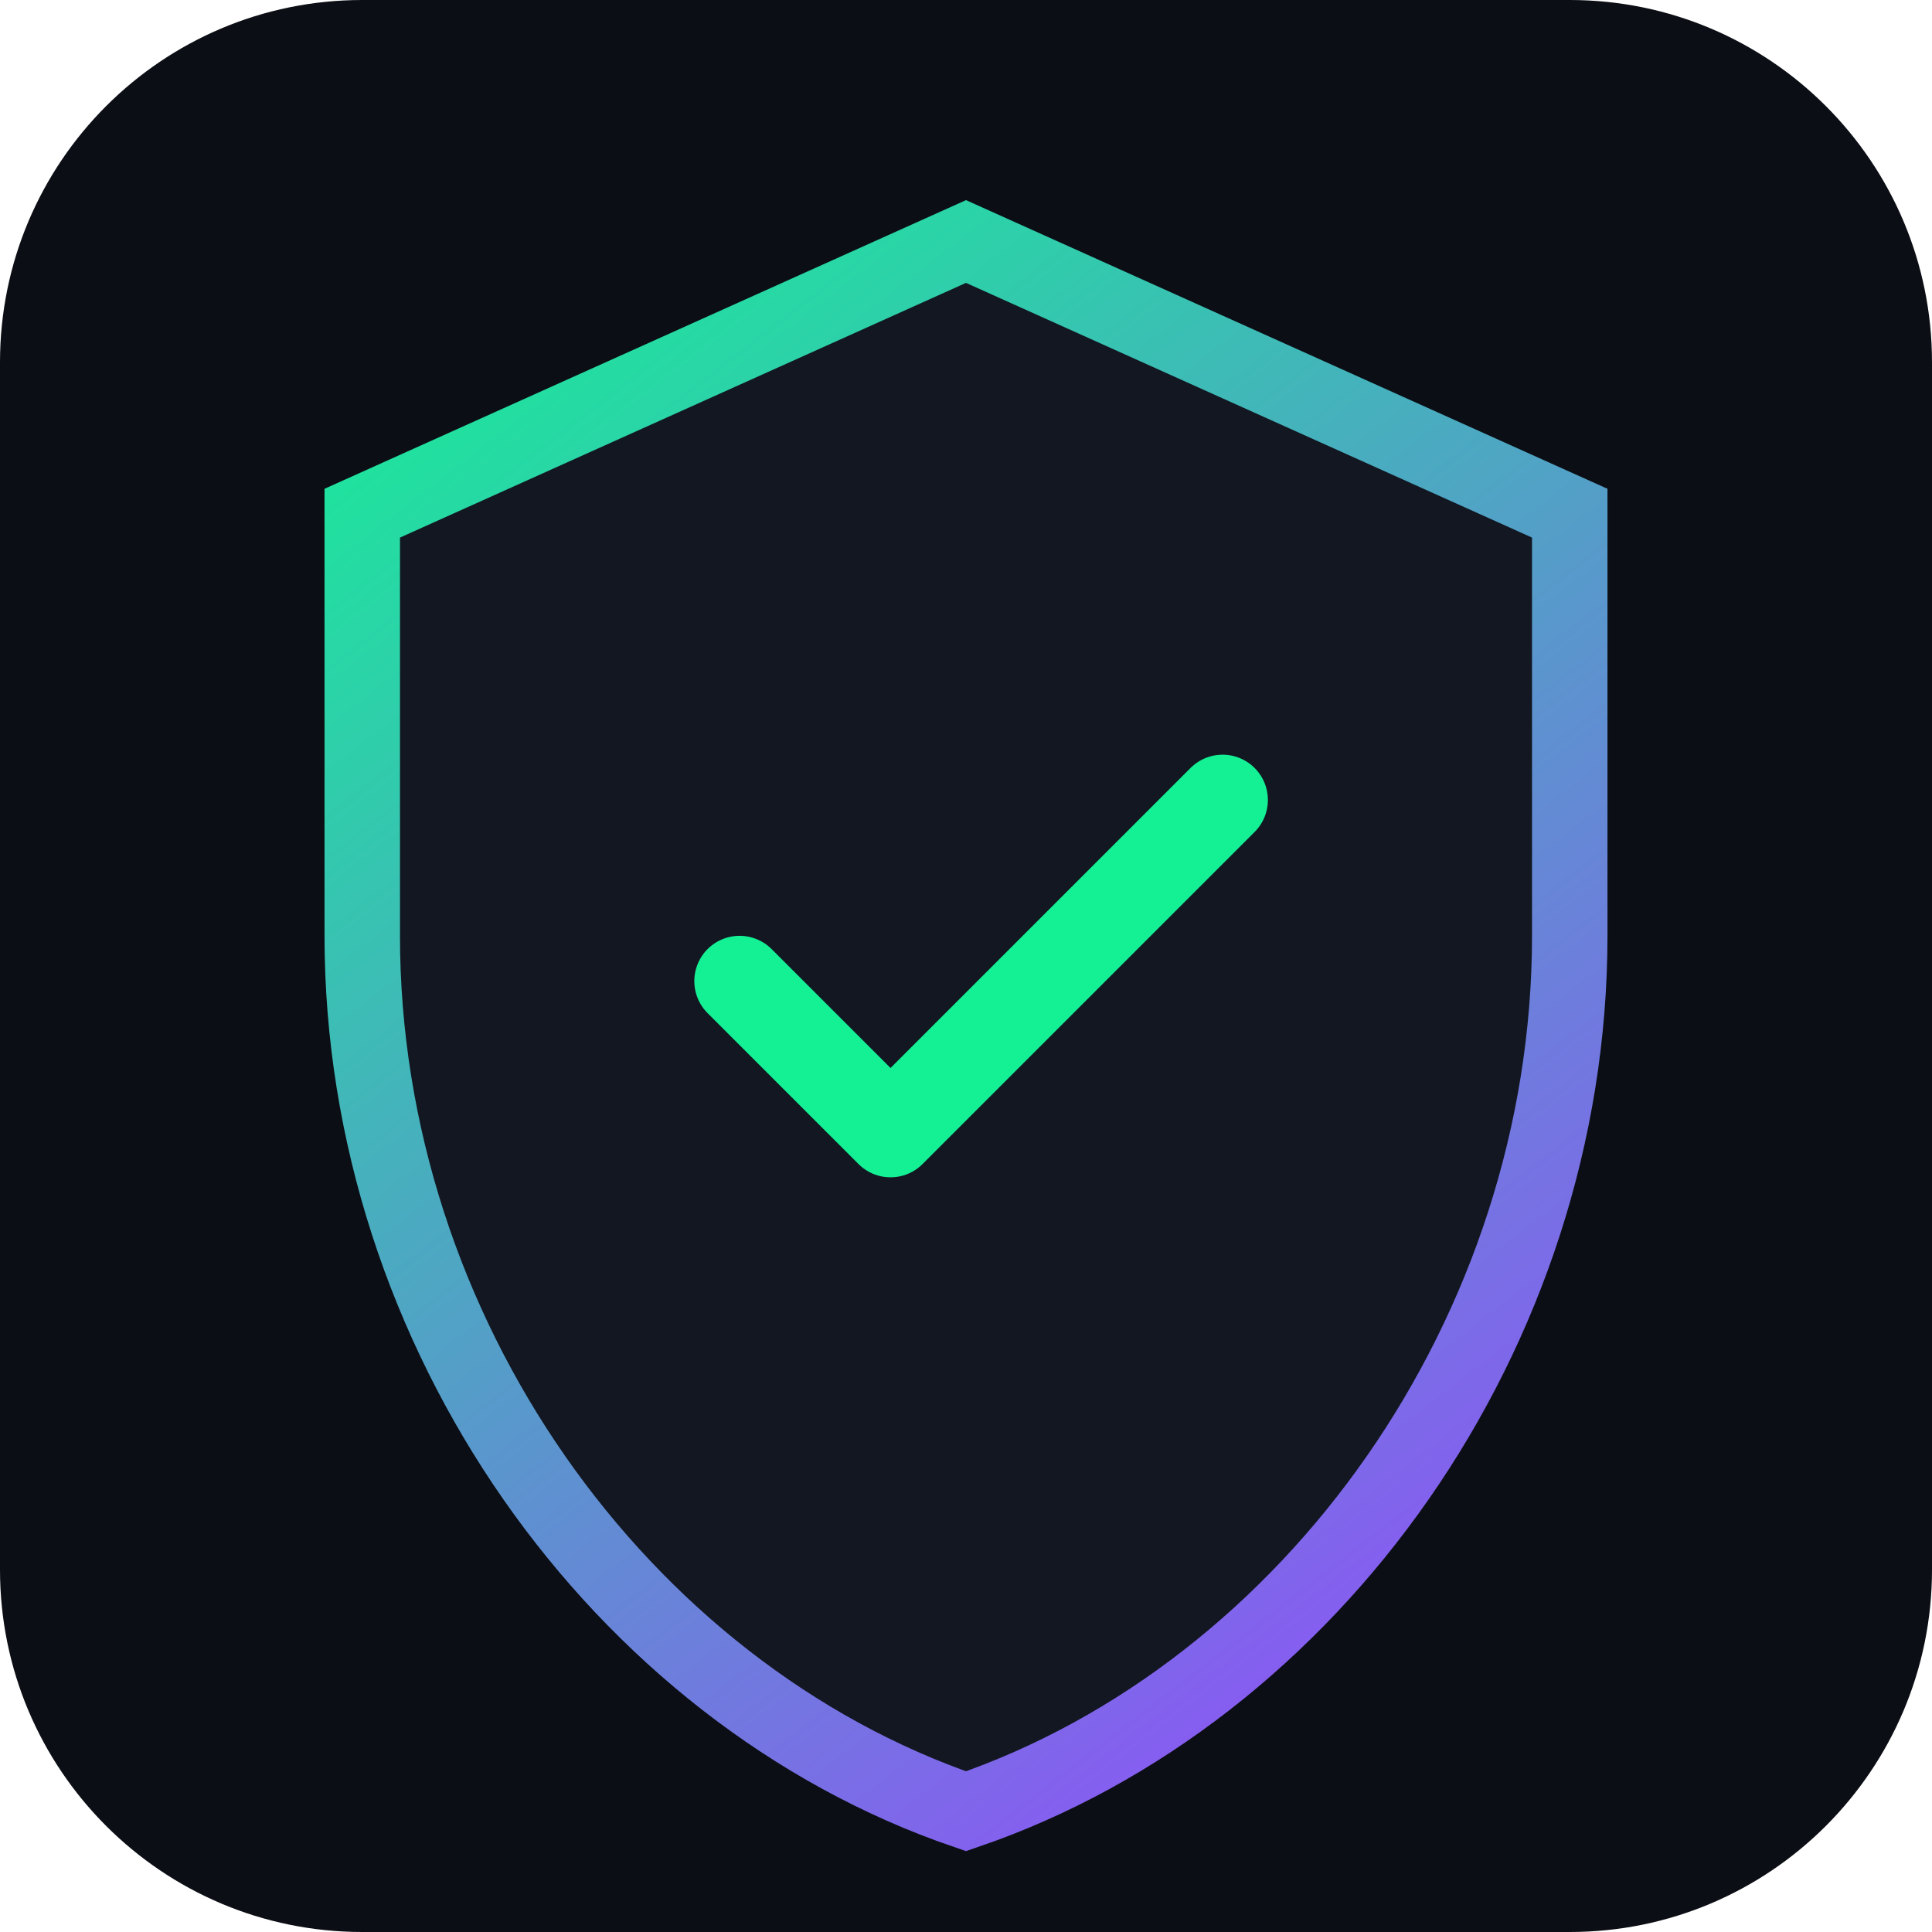
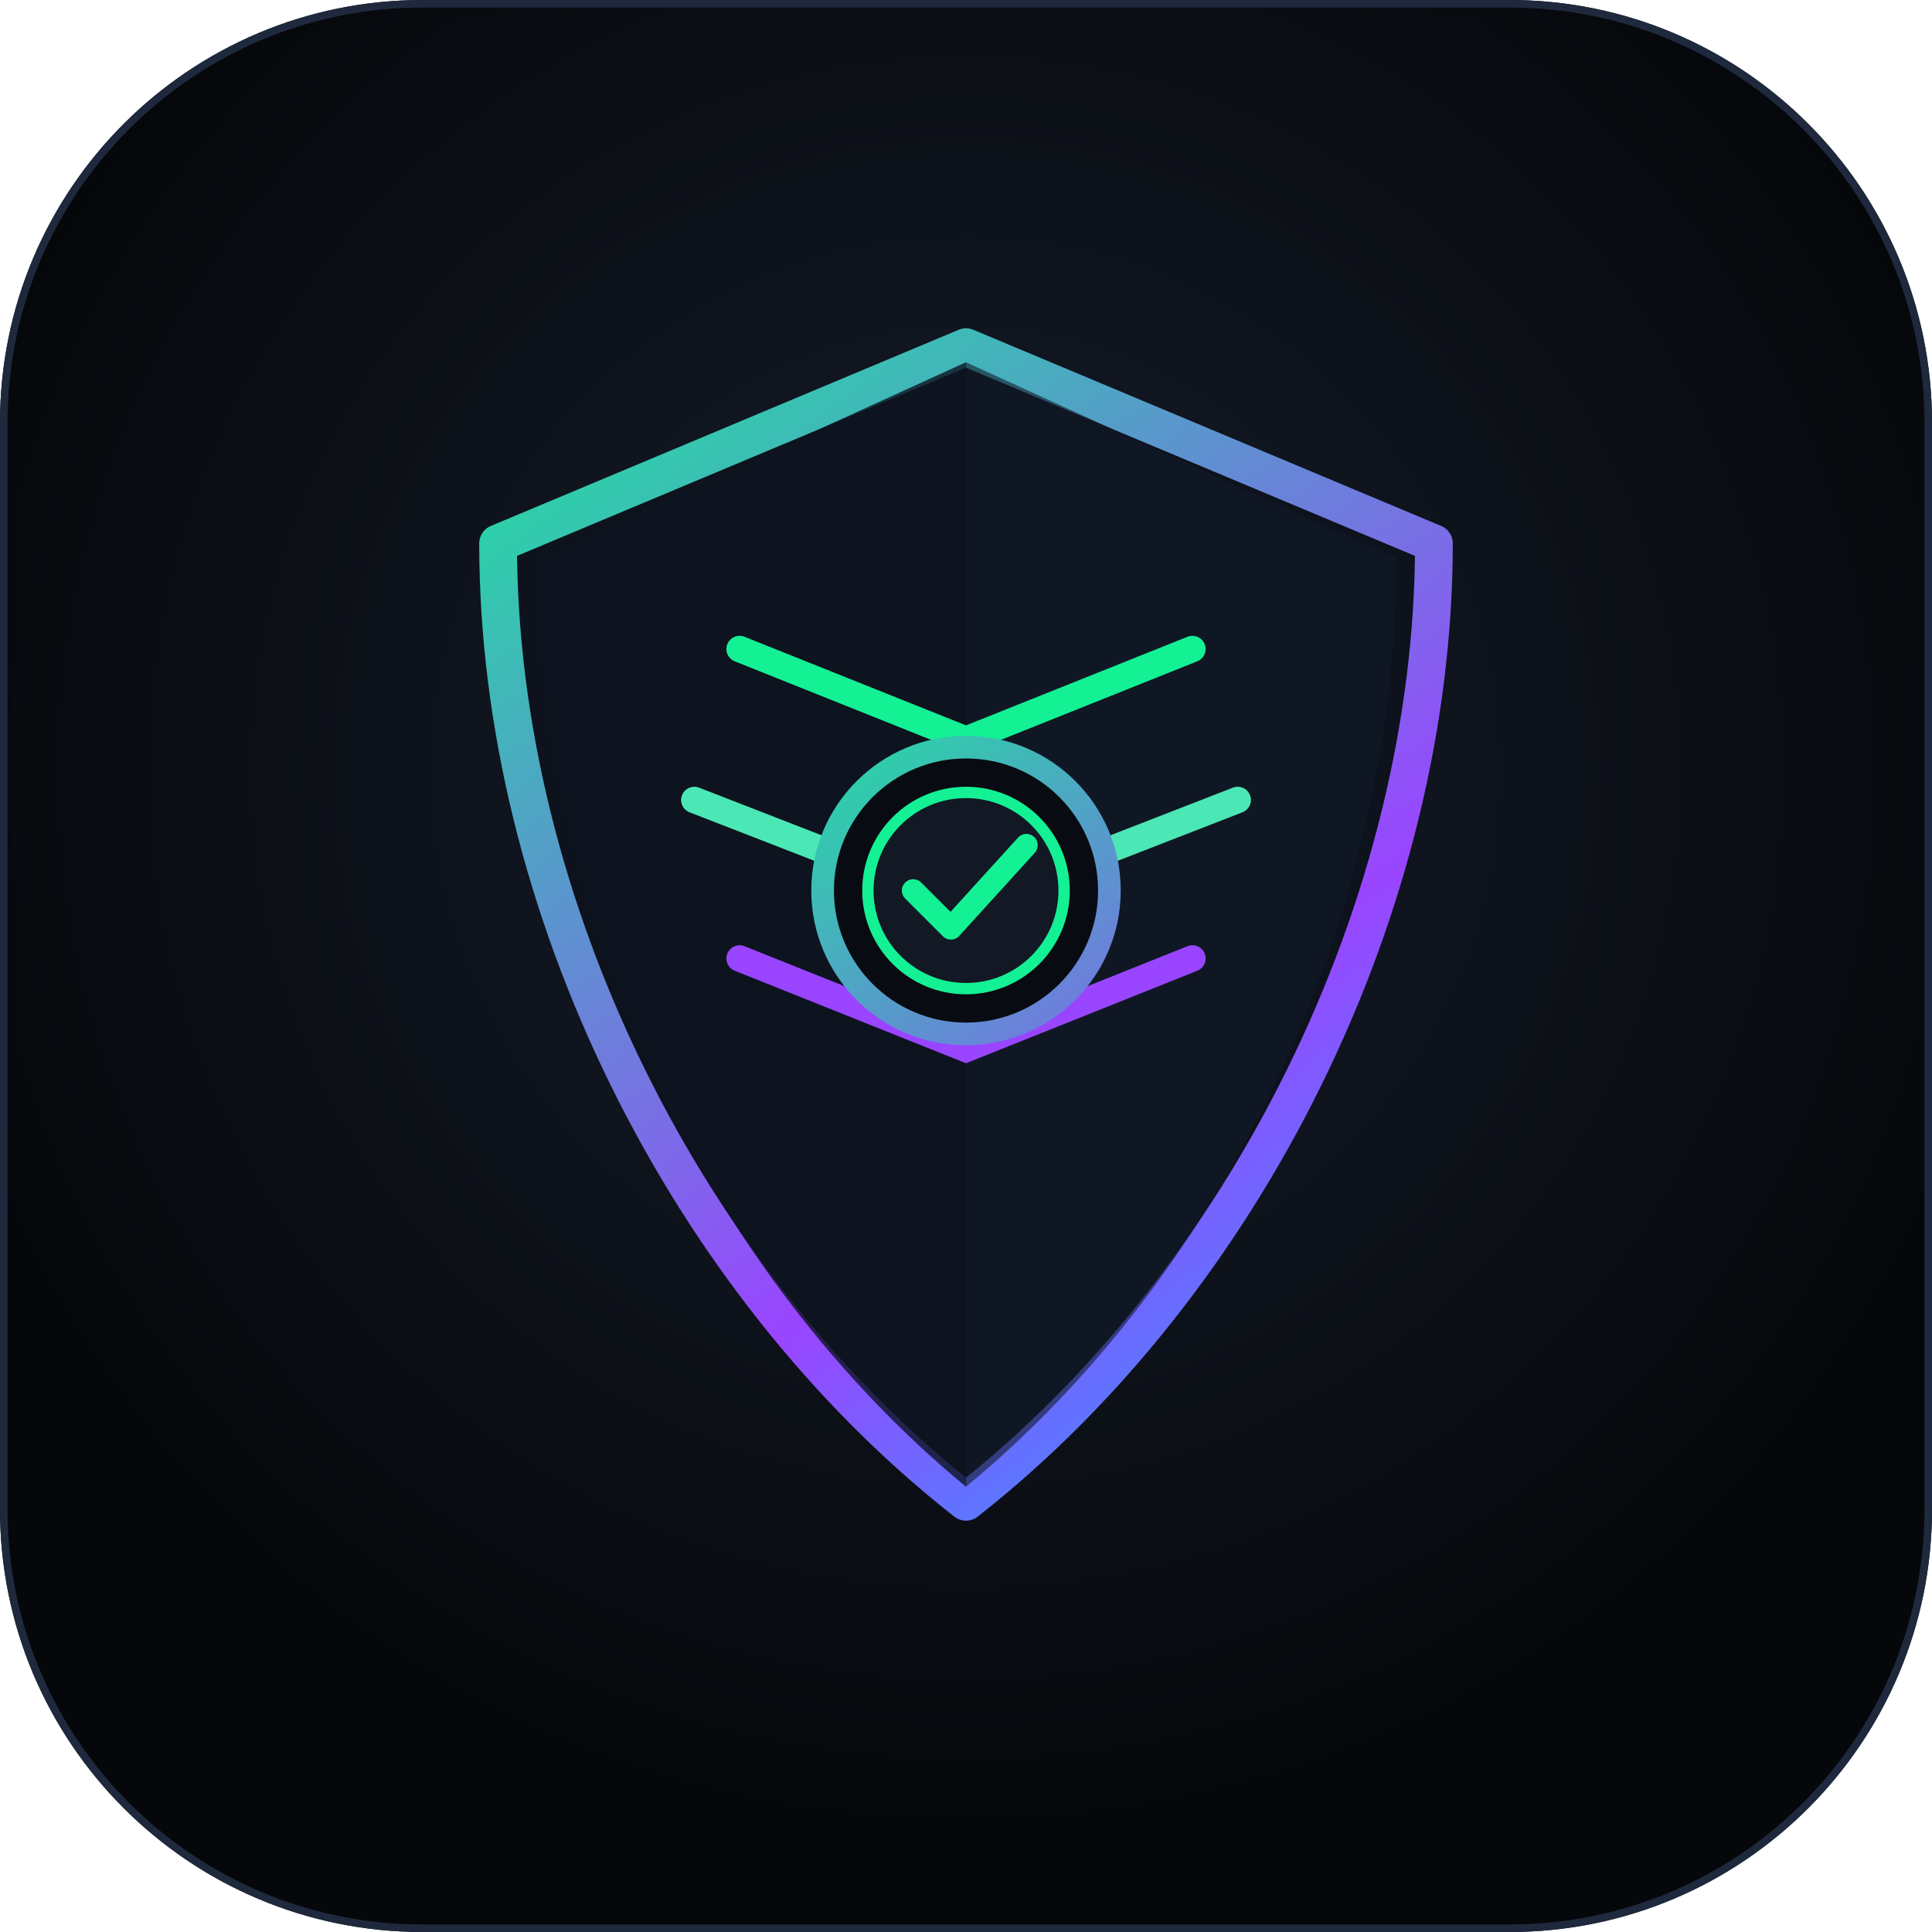
- <svg xmlns="http://www.w3.org/2000/svg" viewBox="0 0 256 256" width="256" height="256" fill="none">
-   <rect width="256" height="256" rx="48" fill="#0B0E14" />
-   <path d="M128 32L48 68V124C48 176.5 82.1 224.3 128 240C173.9 224.3 208 176.5 208 124V68L128 32Z" fill="#121722" stroke="url(#solGrad)" stroke-width="10" />
-   <path d="M98 130L118 150L162 106" stroke="#14F195" stroke-width="12" stroke-linecap="round" stroke-linejoin="round" />
+ <svg xmlns="http://www.w3.org/2000/svg" viewBox="0 0 512 512" width="100%" height="100%" fill="none">
  <defs>
-     <linearGradient id="solGrad" x1="48" y1="32" x2="208" y2="240" gradientUnits="userSpaceOnUse">
-       <stop stop-color="#14F195" />
-       <stop offset="1" stop-color="#9945FF" />
+     <linearGradient id="shieldBorderSm" x1="120" y1="80" x2="392" y2="440" gradientUnits="userSpaceOnUse">
+       <stop offset="0%" stop-color="#14F195" />
+       <stop offset="60%" stop-color="#9945FF" />
+       <stop offset="100%" stop-color="#00C2FF" />
    </linearGradient>
+     <linearGradient id="coreGlowSm" x1="200" y1="180" x2="312" y2="320" gradientUnits="userSpaceOnUse">
+       <stop offset="0%" stop-color="#14F195" />
+       <stop offset="100%" stop-color="#9945FF" />
+     </linearGradient>
+     <radialGradient id="bgGlowSm" cx="50%" cy="40%" r="55%">
+       <stop offset="0%" stop-color="#161e2e" />
+       <stop offset="70%" stop-color="#0b0e14" />
+       <stop offset="100%" stop-color="#05070a" />
+     </radialGradient>
  </defs>
+   <rect width="512" height="512" rx="112" fill="url(#bgGlowSm)" />
+   <rect width="510" height="510" x="1" y="1" rx="111" stroke="#1f293d" stroke-width="2" />
+   <path d="M256 92 L380 144 C380 240 330 340 256 398 C182 340 132 240 132 144 Z" fill="#0d121c" stroke="url(#shieldBorderSm)" stroke-width="10" stroke-linejoin="round" />
+   <path d="M256 96 L256 394 C324 338 370 244 370 148 Z" fill="#131a29" opacity="0.6" />
+   <path d="M256 96 L256 394 C188 338 142 244 142 148 Z" fill="#0d131f" opacity="0.8" />
+   <g stroke-linecap="round" stroke-width="7">
+     <path d="M196 172 L256 196 L316 172" stroke="#14F195" />
+     <path d="M184 212 L256 240 L328 212" stroke="#4be8b6" />
+     <path d="M196 254 L256 278 L316 254" stroke="#9945FF" />
+   </g>
+   <circle cx="256" cy="236" r="38" fill="#080b11" stroke="url(#coreGlowSm)" stroke-width="6" />
+   <circle cx="256" cy="236" r="26" fill="#121824" stroke="#14F195" stroke-width="3" />
+   <path d="M242 236 L252 246 L272 224" stroke="#14F195" stroke-width="6" stroke-linecap="round" stroke-linejoin="round" />
</svg>
